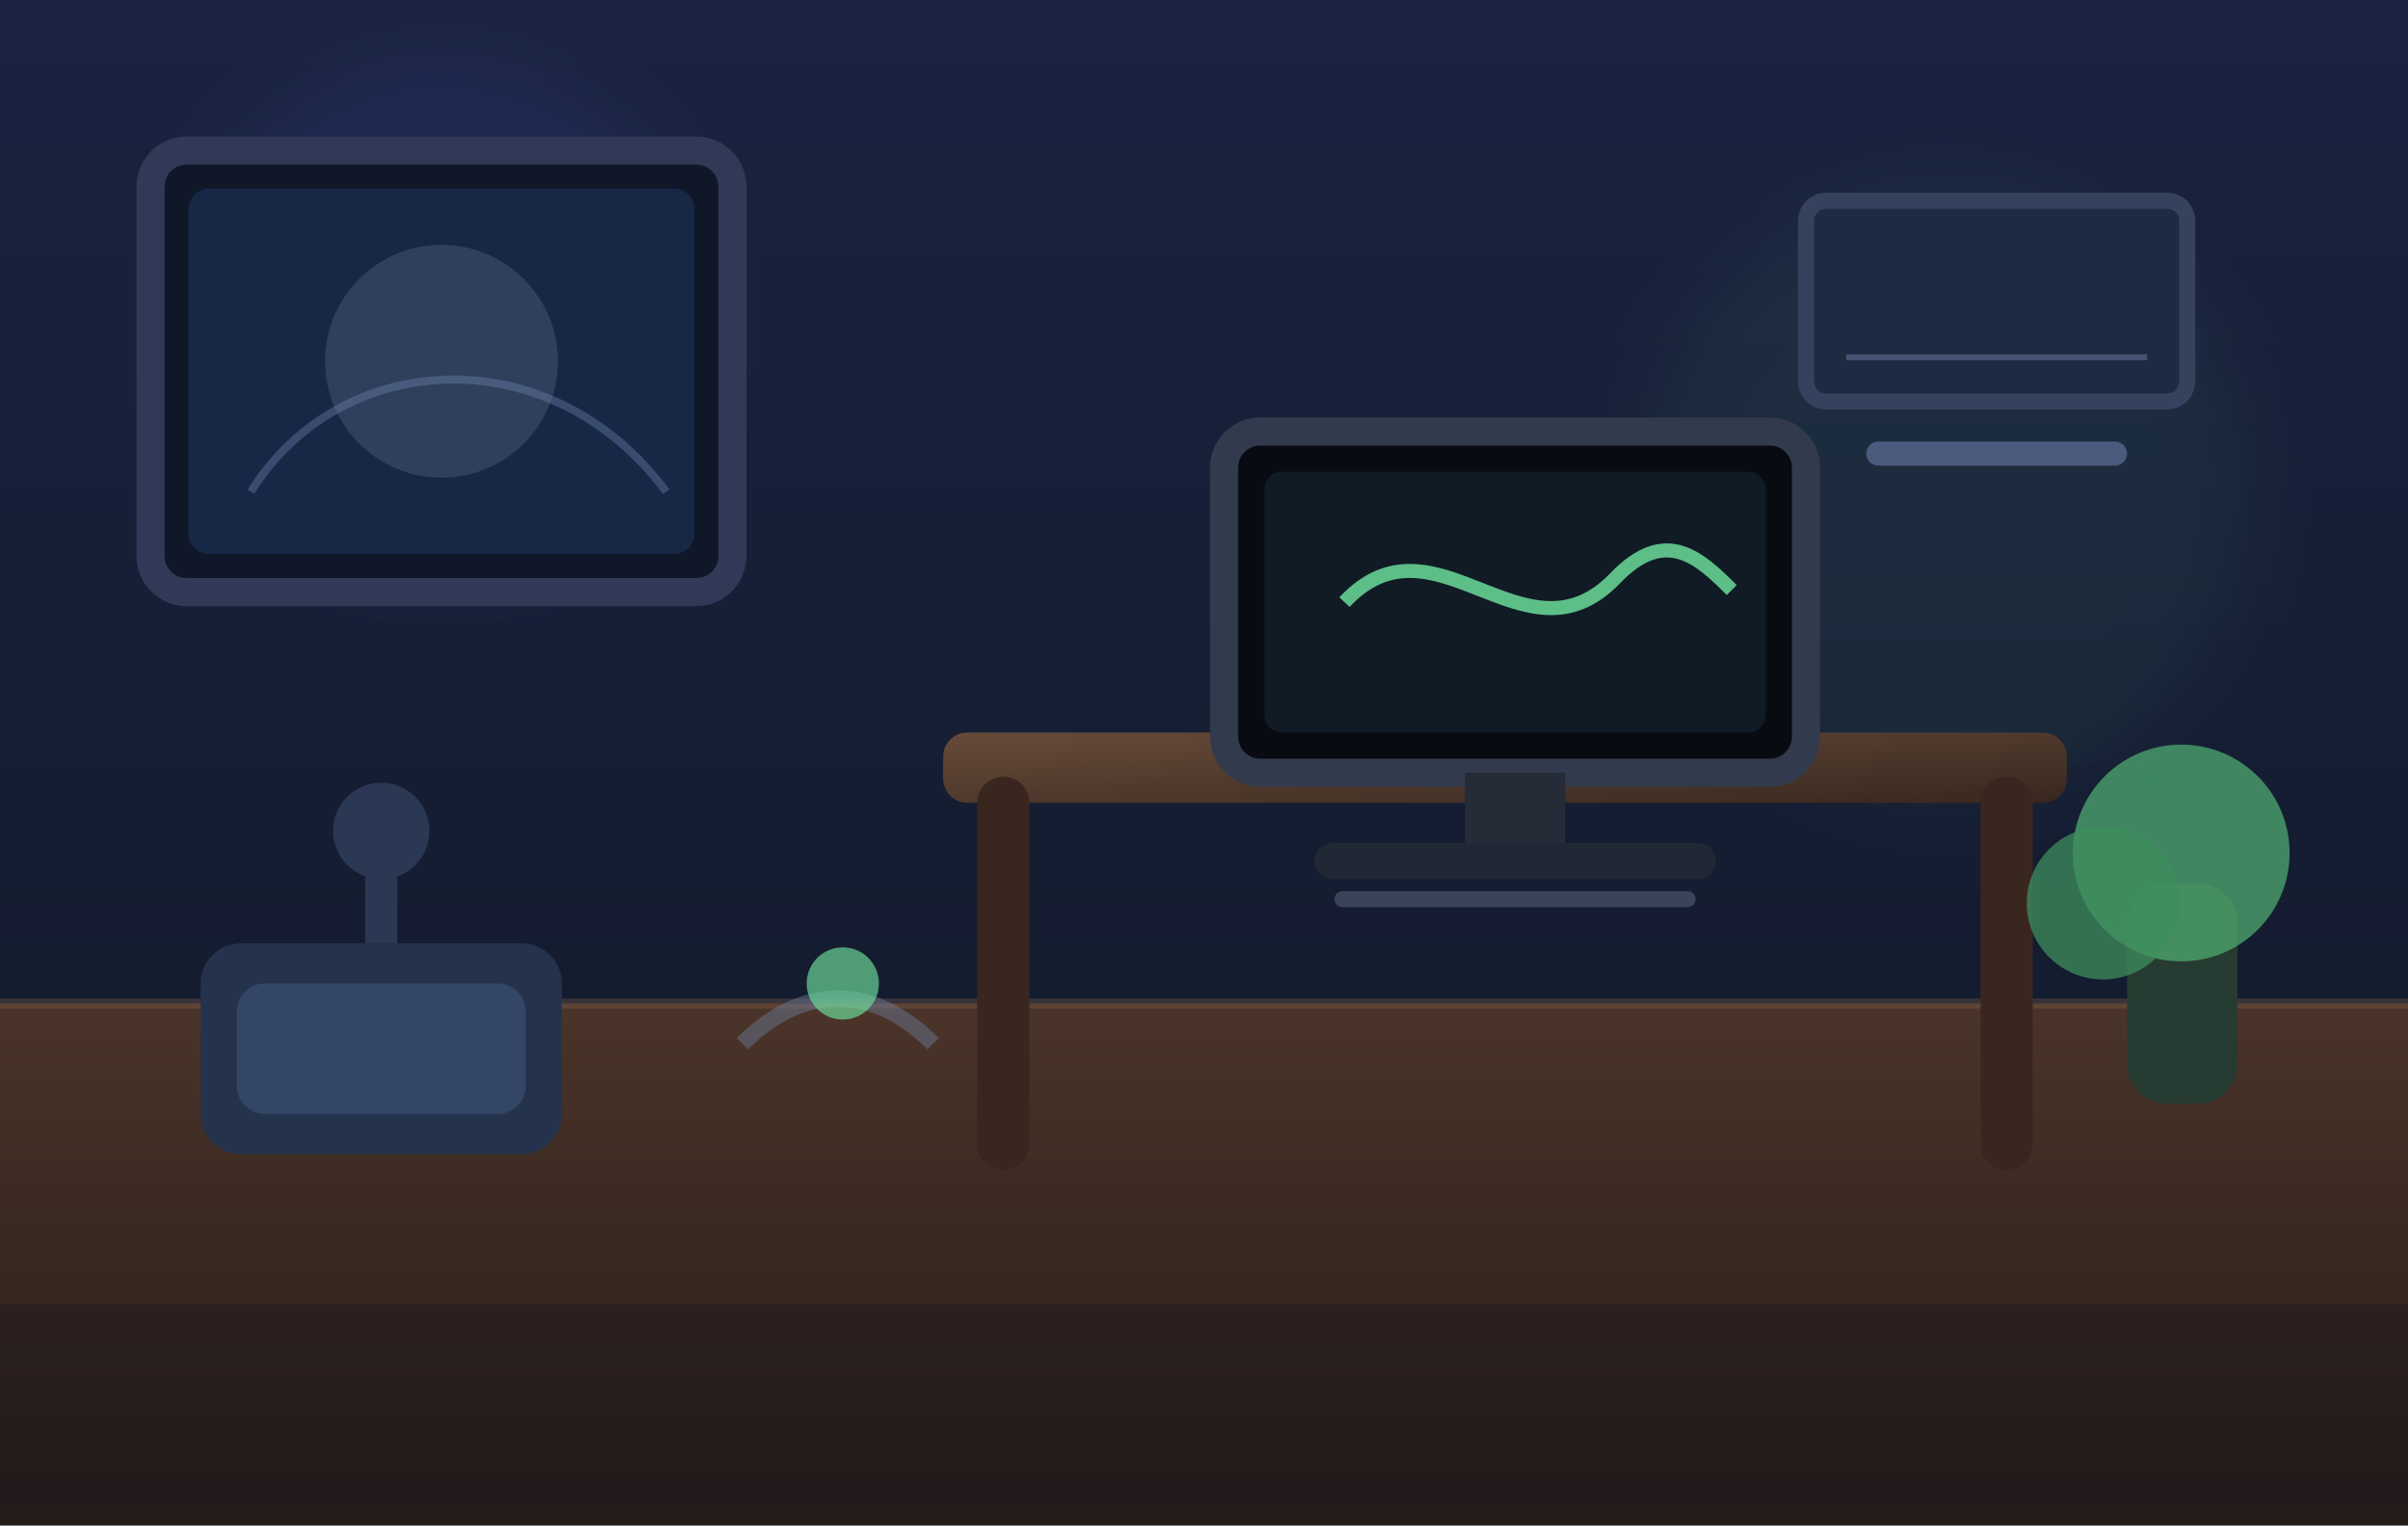
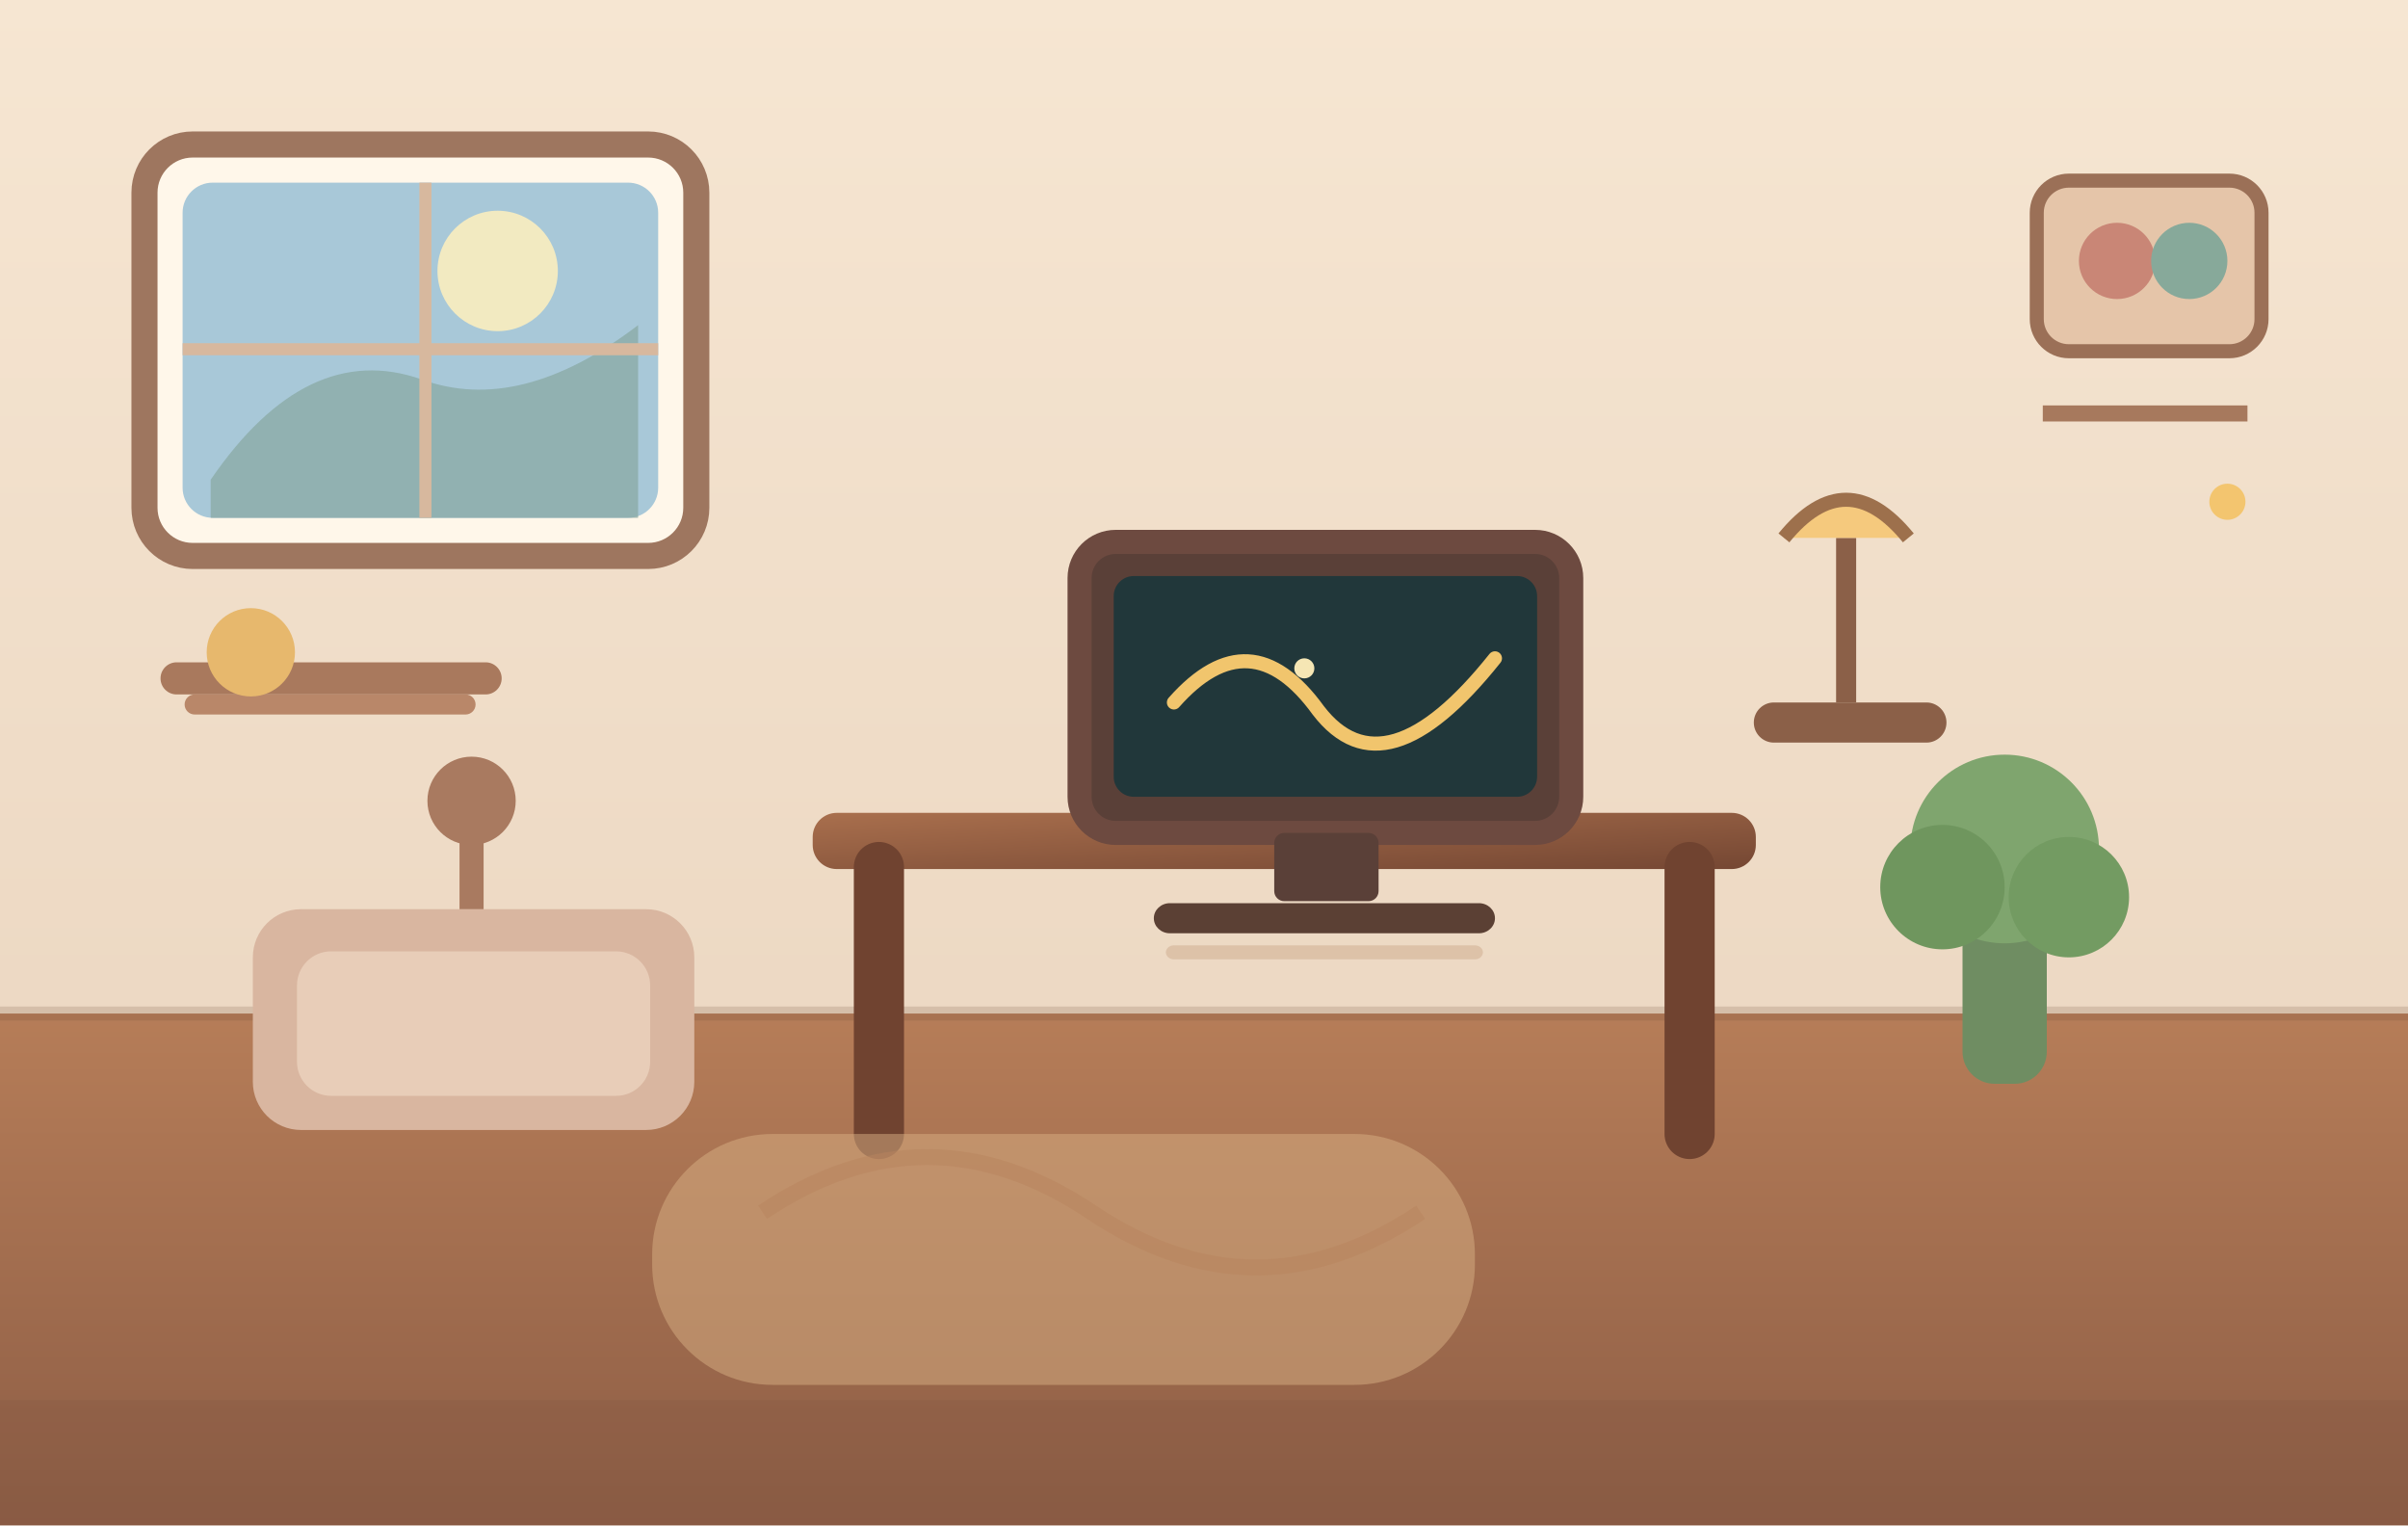
<svg xmlns="http://www.w3.org/2000/svg" viewBox="0 0 1200 760" preserveAspectRatio="xMidYMid slice">
  <defs>
    <linearGradient id="wall" x1="0" y1="0" x2="0" y2="1">
-       <stop stop-color="#1a2340" />
-       <stop offset="1" stop-color="#111827" />
+       <stop stop-color="#F6E6D2" />
+       <stop offset="1" stop-color="#E8D2BC" />
    </linearGradient>
    <linearGradient id="floor" x1="0" y1="0" x2="0" y2="1">
-       <stop stop-color="#4b3429" />
-       <stop offset="1" stop-color="#241b19" />
+       <stop stop-color="#B67D58" />
+       <stop offset="1" stop-color="#8D5D45" />
    </linearGradient>
-     <linearGradient id="desk" x1="0" y1="0" x2="1" y2="1">
-       <stop stop-color="#674b39" />
-       <stop offset="1" stop-color="#38271f" />
+     <linearGradient id="wood" x1="0" y1="0" x2="1" y2="1">
+       <stop stop-color="#A96F4D" />
+       <stop offset="1" stop-color="#754733" />
    </linearGradient>
-     <filter id="glow">
-       <feGaussianBlur stdDeviation="18" />
-     </filter>
  </defs>
  <rect width="1200" height="760" fill="url(#wall)" />
-   <rect y="500" width="1200" height="260" fill="url(#floor)" />
-   <path d="M0 500h1200" stroke="#8e6750" stroke-width="5" opacity=".3" />
-   <circle cx="220" cy="155" r="130" fill="#5f6cff" opacity=".09" filter="url(#glow)" />
-   <circle cx="970" cy="245" r="150" fill="#65e6a0" opacity=".06" filter="url(#glow)" />
-   <rect x="75" y="75" width="290" height="220" rx="18" fill="#101729" stroke="#303a57" stroke-width="14" />
-   <rect x="94" y="94" width="252" height="182" rx="10" fill="#172746" />
-   <circle cx="220" cy="180" r="58" fill="#eef3ff" opacity=".12" />
-   <path d="M125 245c45-72 150-77 207 0" fill="none" stroke="#7890bb" stroke-width="4" opacity=".35" />
-   <rect x="900" y="100" width="190" height="100" rx="10" fill="#1e2942" stroke="#35415d" stroke-width="8" />
-   <path d="M920 178h150" stroke="#6e7ba0" stroke-width="3" opacity=".5" />
-   <rect x="930" y="220" width="130" height="12" rx="6" fill="#4b5a7d" />
-   <rect x="470" y="365" width="560" height="35" rx="12" fill="url(#desk)" />
-   <path d="M500 400v170M1000 400v170" stroke="#39271f" stroke-width="26" stroke-linecap="round" />
-   <rect x="610" y="215" width="290" height="170" rx="18" fill="#080b12" stroke="#323b4d" stroke-width="14" />
-   <rect x="630" y="235" width="250" height="130" rx="9" fill="#101b25" />
-   <path d="M670 300c45-48 90 35 135-12 25-26 42-10 58 6" fill="none" stroke="#71e7a0" stroke-width="7" opacity=".8" />
-   <rect x="730" y="385" width="50" height="35" fill="#252c38" />
-   <rect x="655" y="420" width="200" height="18" rx="9" fill="#202735" />
-   <rect x="665" y="444" width="180" height="8" rx="4" fill="#5d6a82" opacity=".5" />
-   <rect x="100" y="470" width="180" height="105" rx="20" fill="#24324c" />
-   <rect x="118" y="490" width="144" height="65" rx="14" fill="#344666" />
-   <path d="M190 470v-45" stroke="#2a3853" stroke-width="16" />
-   <circle cx="190" cy="414" r="24" fill="#2a3853" />
-   <path d="M370 520c30-30 65-30 95 0" fill="none" stroke="#6b7c9c" stroke-width="8" opacity=".45" />
-   <circle cx="420" cy="490" r="18" fill="#6fe09b" opacity=".65" />
-   <rect x="1060" y="440" width="55" height="110" rx="20" fill="#263b31" />
-   <circle cx="1087" cy="425" r="54" fill="#4eaa70" opacity=".75" />
-   <circle cx="1048" cy="450" r="38" fill="#3e8d5c" opacity=".75" />
-   <path d="M0 700h1200" stroke="#17131a" stroke-width="100" opacity=".3" />
+   <rect y="505" width="1200" height="255" fill="url(#floor)" />
+   <path d="M0 505h1200" stroke="#6C4434" stroke-width="7" opacity=".18" />
+   <rect x="72" y="72" width="275" height="205" rx="24" fill="#FFF7EA" stroke="#9E765F" stroke-width="13" />
+   <rect x="91" y="91" width="237" height="167" rx="15" fill="#A8C8D8" />
+   <circle cx="248" cy="135" r="30" fill="#FFF0BD" opacity=".85" />
+   <path d="M105 239q48-70 105-50 49 18 108-27v96H105Z" fill="#89A9A4" opacity=".75" />
+   <path d="M212 91v167M91 174h237" stroke="#D7B89E" stroke-width="6" />
+   <rect x="405" y="405" width="470" height="28" rx="12" fill="url(#wood)" />
+   <path d="M438 432v133M842 432v133" stroke="#704330" stroke-width="25" stroke-linecap="round" />
+   <rect x="538" y="270" width="245" height="145" rx="18" fill="#5A4038" stroke="#6D4A40" stroke-width="12" />
+   <rect x="555" y="287" width="211" height="110" rx="10" fill="#21373A" />
+   <path d="M585 350q38-43 72 4 33 43 88-26" fill="none" stroke="#F1C56D" stroke-width="7" stroke-linecap="round" />
+   <circle cx="650" cy="333" r="5" fill="#F5E6B4" />
+   <rect x="635" y="415" width="52" height="34" rx="5" fill="#5A4038" />
+   <rect x="575" y="450" width="170" height="15" rx="8" fill="#5B4034" />
+   <rect x="581" y="471" width="158" height="7" rx="4" fill="#D4B59A" opacity=".65" />
+   <rect x="874" y="350" width="96" height="20" rx="10" fill="#8B6048" />
+   <path d="M920 350v-82" stroke="#8B6048" stroke-width="10" />
+   <path d="M889 268q31-38 62 0" fill="#F5C97D" stroke="#9D704C" stroke-width="7" />
+   <rect x="978" y="445" width="42" height="95" rx="16" fill="#6F8D62" />
+   <circle cx="999" cy="423" r="47" fill="#7FA56E" />
+   <circle cx="968" cy="442" r="31" fill="#6F965E" />
+   <circle cx="1031" cy="447" r="30" fill="#739B62" />
+   <rect x="126" y="453" width="220" height="110" rx="24" fill="#D9B6A0" />
+   <rect x="148" y="474" width="176" height="72" rx="17" fill="#E8CDB8" />
+   <path d="M235 453v-44" stroke="#A97A60" stroke-width="12" />
+   <circle cx="235" cy="399" r="22" fill="#A97A60" />
+   <rect x="325" y="565" width="410" height="125" rx="60" fill="#D8B083" opacity=".5" />
+   <path d="M380 604q82-55 164 0t164 0" fill="none" stroke="#B8845D" stroke-width="8" opacity=".5" />
+   <rect x="80" y="330" width="170" height="16" rx="8" fill="#A9795D" />
+   <rect x="92" y="346" width="145" height="10" rx="5" fill="#B98769" />
+   <circle cx="125" cy="325" r="22" fill="#E7B86D" />
+   <rect x="1015" y="90" width="112" height="85" rx="16" fill="#E5C5A9" stroke="#9B7057" stroke-width="7" />
+   <circle cx="1055" cy="130" r="19" fill="#C98676" />
+   <circle cx="1091" cy="130" r="19" fill="#87A99A" />
+   <path d="M1018 206h102" stroke="#A7795D" stroke-width="8" />
+   <circle cx="1110" cy="250" r="9" fill="#F3C56F" />
+   <path d="M0 730h1200" stroke="#6B493B" stroke-width="65" opacity=".14" />
</svg>
